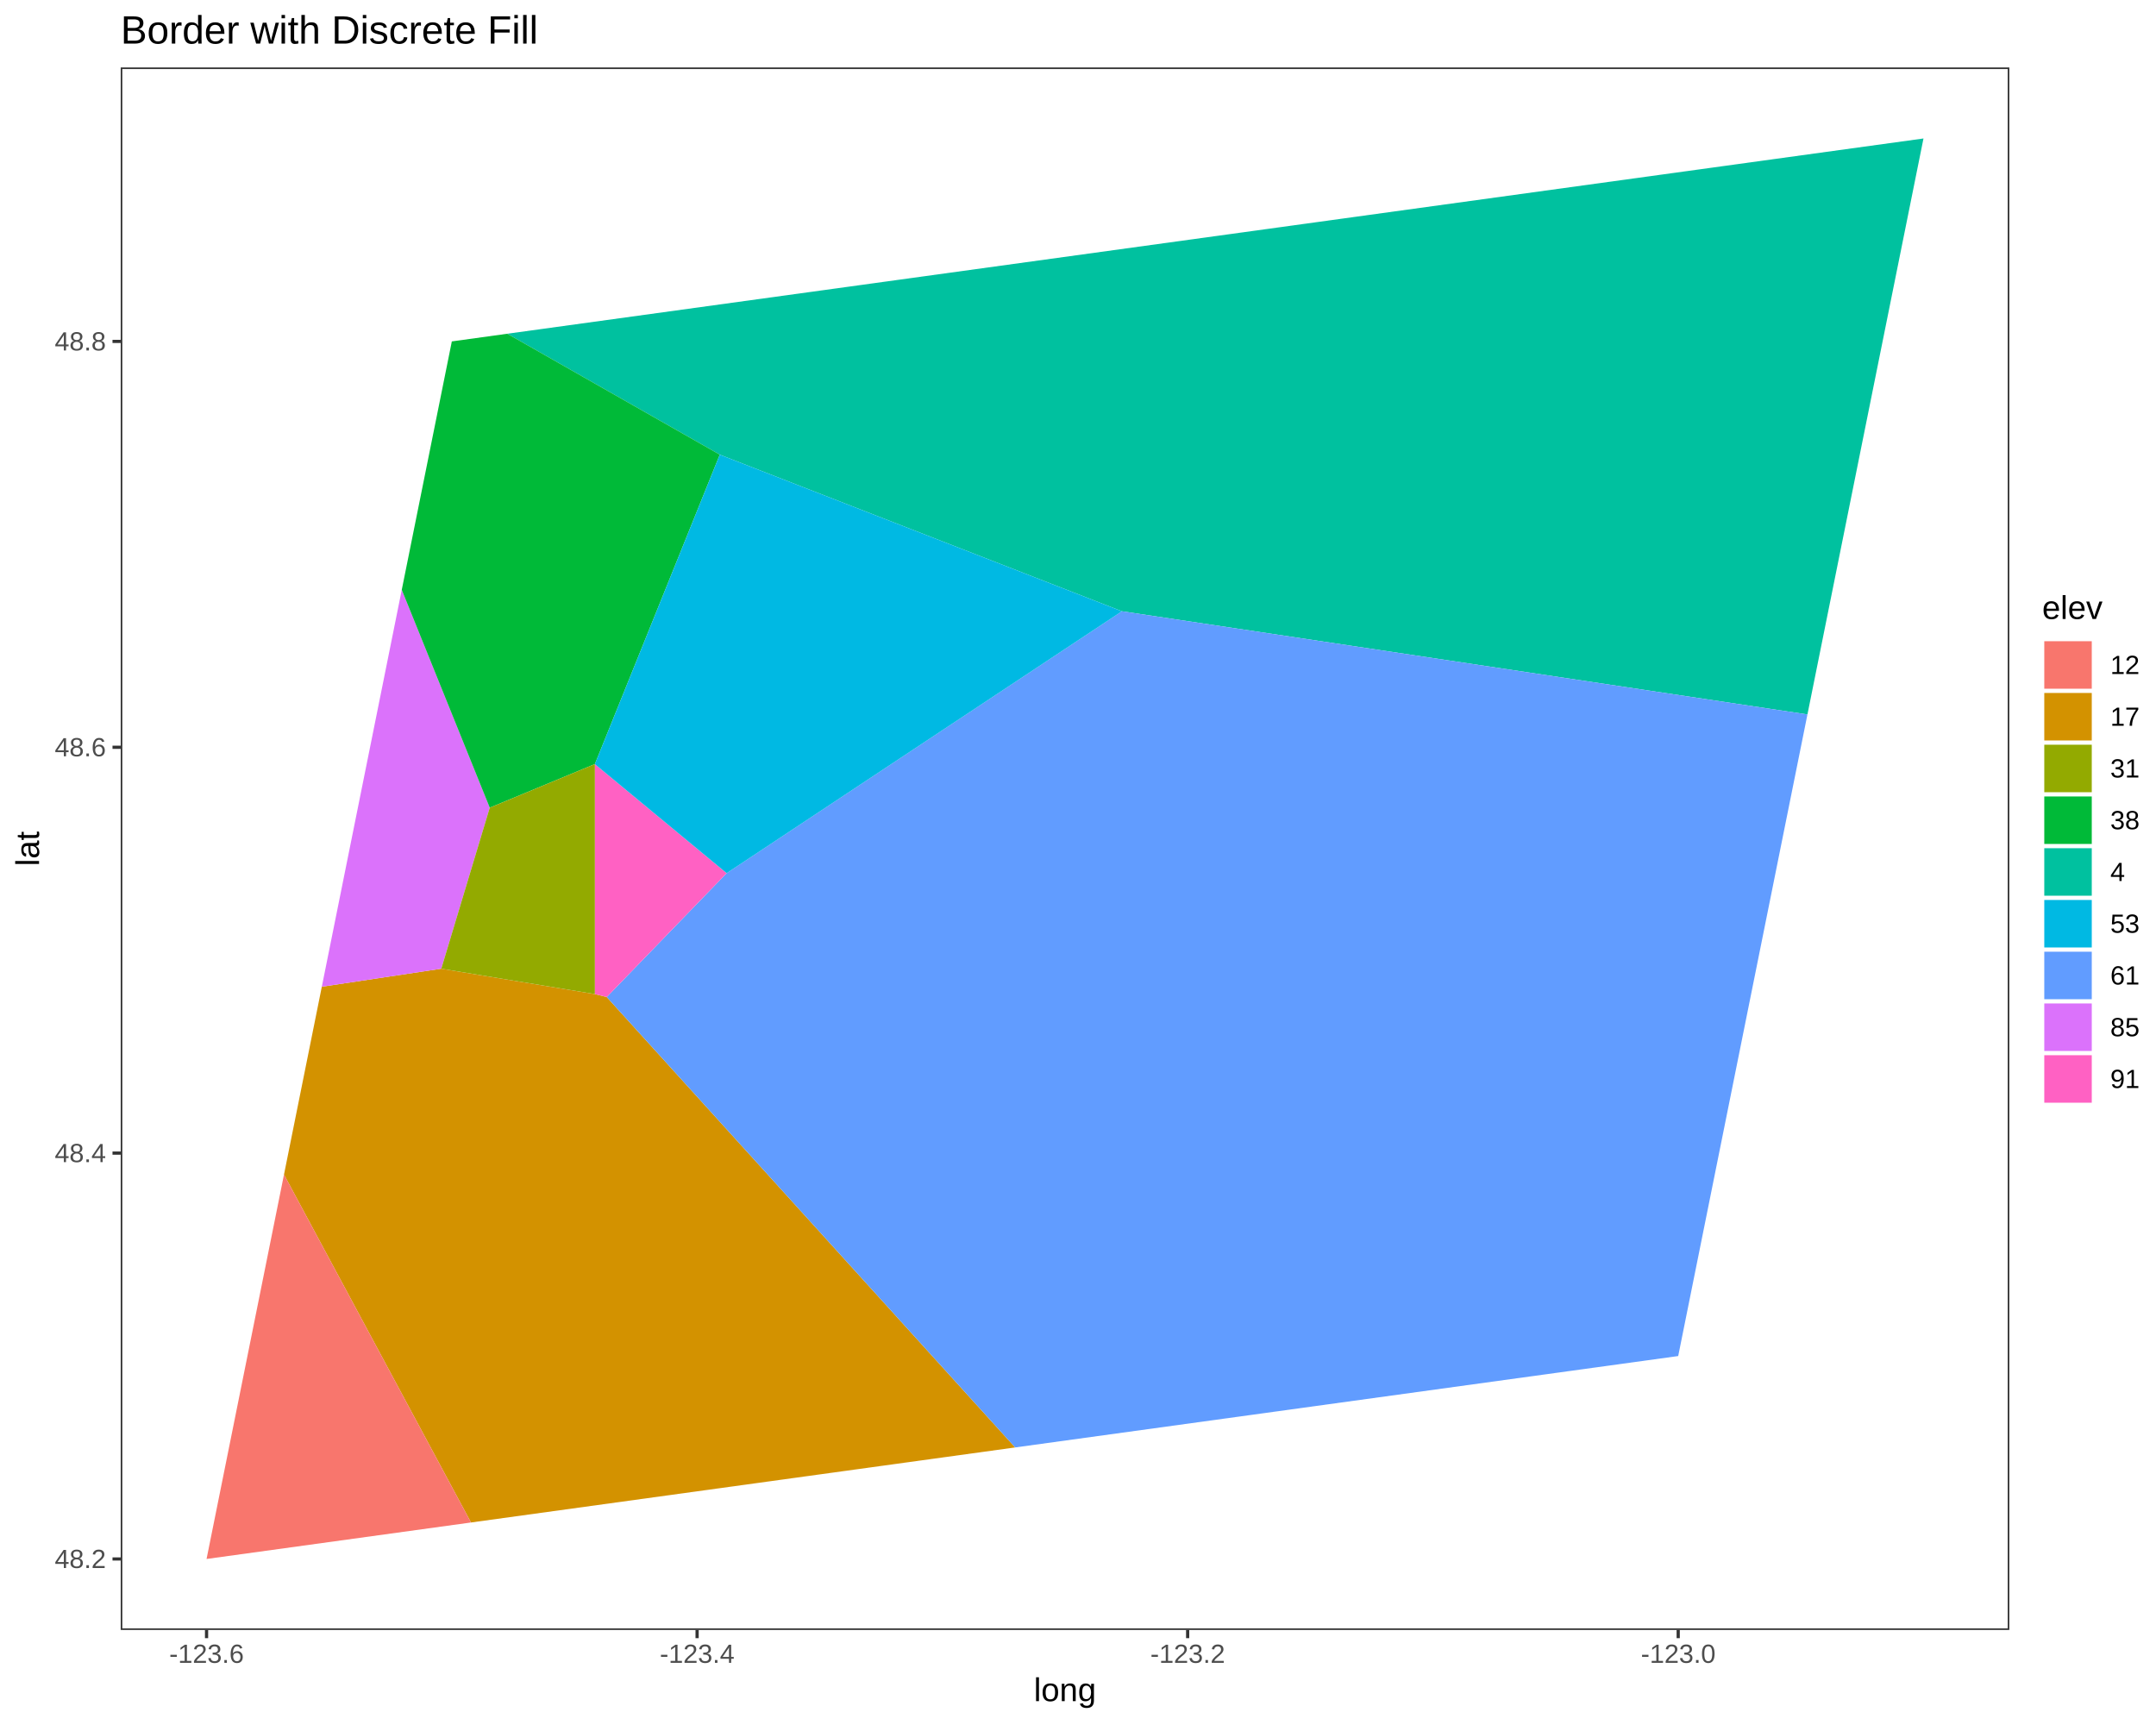
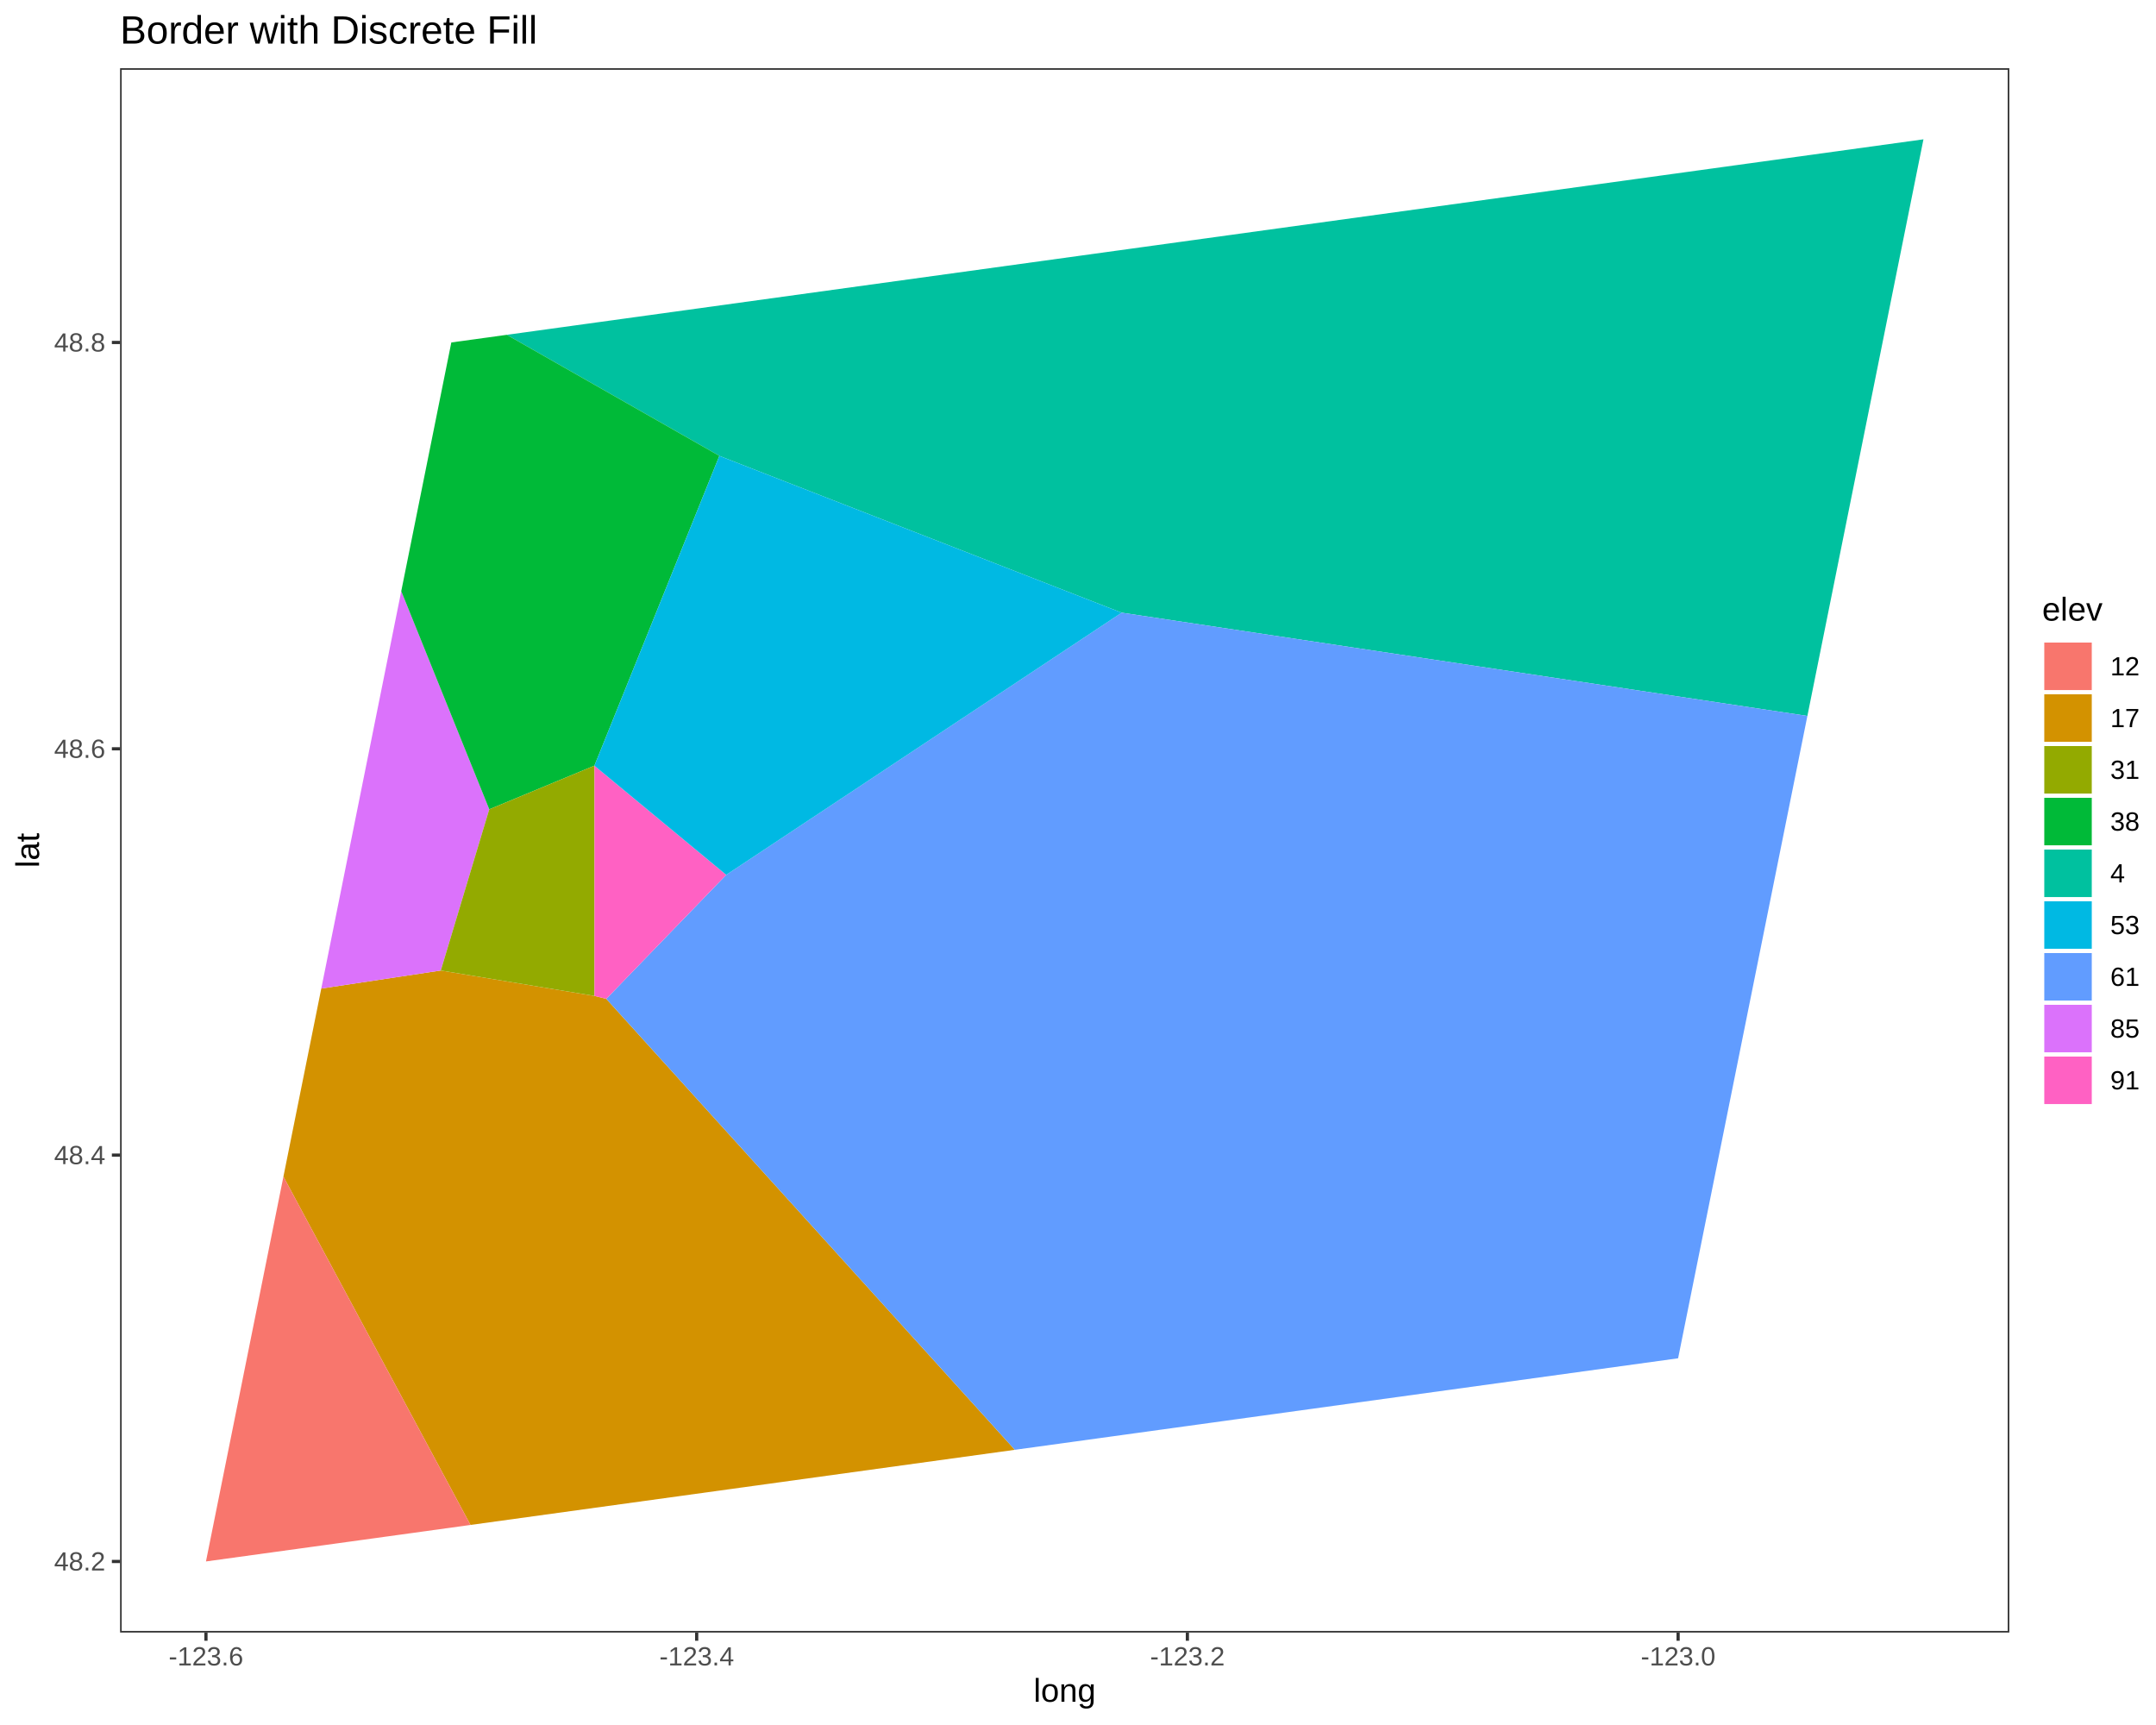
<svg xmlns="http://www.w3.org/2000/svg" viewBox="0 0 720.00 576.00">
  <defs>
    <style type="text/css">
    line, polyline, polygon, path, rect, circle {
      fill: none;
      stroke: #000000;
      stroke-linecap: round;
      stroke-linejoin: round;
      stroke-miterlimit: 10.00;
    }
  </style>
  </defs>
  <rect width="100%" height="100%" style="stroke: none; fill: #FFFFFF;" />
  <rect x="0.00" y="0.00" width="720.00" height="576.00" style="stroke-width: 1.07; stroke: #FFFFFF; fill: #FFFFFF;" />
  <defs>
-     <clipPath id="cpNDAuMzF8NjcxLjAyfDU0NC4yN3wyMi41Mg==">
-       <rect x="40.31" y="22.52" width="630.71" height="521.75" />
+     <clipPath id="cpNDAuMTB8NjcxLjAyfDU0NS4xM3wyMi43Nw==">
+       <rect x="40.10" y="22.77" width="630.92" height="522.36" />
    </clipPath>
  </defs>
-   <rect x="40.31" y="22.52" width="630.71" height="521.75" style="stroke-width: 1.07; stroke: none; fill: #FFFFFF;" clip-path="url(#cpNDAuMzF8NjcxLjAyfDU0NC4yN3wyMi41Mg==)" />
-   <polygon points="603.60,238.56 374.67,204.11 240.37,151.82 169.40,111.44 642.35,46.24 603.60,238.56 " style="stroke-width: 1.07; stroke: none; fill: #00C19F;" clip-path="url(#cpNDAuMzF8NjcxLjAyfDU0NC4yN3wyMi41Mg==)" />
-   <polygon points="202.62,332.92 339.02,483.32 157.29,508.38 94.84,392.20 107.47,329.48 147.37,323.46 198.68,331.94 202.62,332.92 " style="stroke-width: 1.07; stroke: none; fill: #D39200;" clip-path="url(#cpNDAuMzF8NjcxLjAyfDU0NC4yN3wyMi41Mg==)" />
-   <polygon points="134.17,196.95 163.55,269.70 147.37,323.46 107.47,329.48 134.17,196.95 " style="stroke-width: 1.07; stroke: none; fill: #DB72FB;" clip-path="url(#cpNDAuMzF8NjcxLjAyfDU0NC4yN3wyMi41Mg==)" />
-   <polygon points="339.02,483.32 202.62,332.92 242.66,291.56 374.67,204.11 603.60,238.56 560.44,452.80 339.02,483.32 " style="stroke-width: 1.07; stroke: none; fill: #619CFF;" clip-path="url(#cpNDAuMzF8NjcxLjAyfDU0NC4yN3wyMi41Mg==)" />
-   <polygon points="94.84,392.20 157.29,508.38 68.98,520.56 94.84,392.20 " style="stroke-width: 1.07; stroke: none; fill: #F8766D;" clip-path="url(#cpNDAuMzF8NjcxLjAyfDU0NC4yN3wyMi41Mg==)" />
-   <polygon points="240.37,151.82 198.66,255.13 163.55,269.70 134.17,196.95 150.89,114.00 169.40,111.44 240.37,151.82 " style="stroke-width: 1.07; stroke: none; fill: #00BA38;" clip-path="url(#cpNDAuMzF8NjcxLjAyfDU0NC4yN3wyMi41Mg==)" />
-   <polygon points="198.68,255.17 198.68,331.94 147.37,323.46 163.55,269.70 198.66,255.13 198.68,255.17 " style="stroke-width: 1.07; stroke: none; fill: #93AA00;" clip-path="url(#cpNDAuMzF8NjcxLjAyfDU0NC4yN3wyMi41Mg==)" />
-   <polygon points="242.66,291.56 202.62,332.92 198.68,331.94 198.68,255.17 242.66,291.56 " style="stroke-width: 1.07; stroke: none; fill: #FF61C3;" clip-path="url(#cpNDAuMzF8NjcxLjAyfDU0NC4yN3wyMi41Mg==)" />
-   <polygon points="374.67,204.11 242.66,291.56 198.68,255.17 198.66,255.13 240.37,151.82 374.67,204.11 " style="stroke-width: 1.07; stroke: none; fill: #00B9E3;" clip-path="url(#cpNDAuMzF8NjcxLjAyfDU0NC4yN3wyMi41Mg==)" />
-   <rect x="40.31" y="22.52" width="630.71" height="521.75" style="stroke-width: 1.07; stroke: #333333;" clip-path="url(#cpNDAuMzF8NjcxLjAyfDU0NC4yN3wyMi41Mg==)" />
+   <rect x="40.10" y="22.77" width="630.92" height="522.36" style="stroke-width: 1.07; stroke: none; fill: #FFFFFF;" clip-path="url(#cpNDAuMTB8NjcxLjAyfDU0NS4xM3wyMi43Nw==)" />
+   <polygon points="603.58,239.06 374.58,204.58 240.23,152.22 169.24,111.80 642.34,46.52 603.58,239.06 " style="stroke-width: 1.07; stroke: none; fill: #00C19F;" clip-path="url(#cpNDAuMTB8NjcxLjAyfDU0NS4xM3wyMi43Nw==)" />
+   <polygon points="202.47,333.53 338.91,484.11 157.12,509.20 94.65,392.88 107.29,330.09 147.21,324.06 198.53,332.55 202.47,333.53 " style="stroke-width: 1.07; stroke: none; fill: #D39200;" clip-path="url(#cpNDAuMTB8NjcxLjAyfDU0NS4xM3wyMi43Nw==)" />
+   <polygon points="134.00,197.40 163.39,270.24 147.21,324.06 107.29,330.09 134.00,197.40 " style="stroke-width: 1.07; stroke: none; fill: #DB72FB;" clip-path="url(#cpNDAuMTB8NjcxLjAyfDU0NS4xM3wyMi43Nw==)" />
+   <polygon points="338.91,484.11 202.47,333.53 242.52,292.12 374.58,204.58 603.58,239.06 560.41,453.55 338.91,484.11 " style="stroke-width: 1.07; stroke: none; fill: #619CFF;" clip-path="url(#cpNDAuMTB8NjcxLjAyfDU0NS4xM3wyMi43Nw==)" />
+   <polygon points="94.65,392.88 157.12,509.20 68.78,521.39 94.65,392.88 " style="stroke-width: 1.07; stroke: none; fill: #F8766D;" clip-path="url(#cpNDAuMTB8NjcxLjAyfDU0NS4xM3wyMi43Nw==)" />
+   <polygon points="240.23,152.22 198.50,255.66 163.39,270.24 134.00,197.40 150.72,114.35 169.24,111.80 240.23,152.22 " style="stroke-width: 1.07; stroke: none; fill: #00BA38;" clip-path="url(#cpNDAuMTB8NjcxLjAyfDU0NS4xM3wyMi43Nw==)" />
+   <polygon points="198.53,255.70 198.53,332.55 147.21,324.06 163.39,270.24 198.50,255.66 198.53,255.70 " style="stroke-width: 1.07; stroke: none; fill: #93AA00;" clip-path="url(#cpNDAuMTB8NjcxLjAyfDU0NS4xM3wyMi43Nw==)" />
+   <polygon points="242.52,292.12 202.47,333.53 198.53,332.55 198.53,255.70 242.52,292.12 " style="stroke-width: 1.07; stroke: none; fill: #FF61C3;" clip-path="url(#cpNDAuMTB8NjcxLjAyfDU0NS4xM3wyMi43Nw==)" />
+   <polygon points="374.58,204.58 242.52,292.12 198.53,255.70 198.50,255.66 240.23,152.22 374.58,204.58 " style="stroke-width: 1.07; stroke: none; fill: #00B9E3;" clip-path="url(#cpNDAuMTB8NjcxLjAyfDU0NS4xM3wyMi43Nw==)" />
+   <rect x="40.10" y="22.77" width="630.92" height="522.36" style="stroke-width: 1.07; stroke: #333333;" clip-path="url(#cpNDAuMTB8NjcxLjAyfDU0NS4xM3wyMi43Nw==)" />
  <defs>
    <clipPath id="cpMC4wMHw3MjAuMDB8NTc2LjAwfDAuMDA=">
      <rect x="0.00" y="0.00" width="720.00" height="576.00" />
    </clipPath>
  </defs>
  <g clip-path="url(#cpMC4wMHw3MjAuMDB8NTc2LjAwfDAuMDA=)">
-     <text x="18.27" y="523.58" style="font-size: 8.80px; fill: #4D4D4D; font-family: Liberation Sans;" textLength="17.11px" lengthAdjust="spacingAndGlyphs">48.2</text>
+     <text x="18.06" y="524.41" style="font-size: 8.80px; fill: #4D4D4D; font-family: Liberation Sans;" textLength="17.11px" lengthAdjust="spacingAndGlyphs">48.2</text>
  </g>
  <g clip-path="url(#cpMC4wMHw3MjAuMDB8NTc2LjAwfDAuMDA=)">
-     <text x="18.27" y="388.06" style="font-size: 8.80px; fill: #4D4D4D; font-family: Liberation Sans;" textLength="17.11px" lengthAdjust="spacingAndGlyphs">48.4</text>
+     <text x="18.06" y="388.73" style="font-size: 8.80px; fill: #4D4D4D; font-family: Liberation Sans;" textLength="17.11px" lengthAdjust="spacingAndGlyphs">48.4</text>
  </g>
  <g clip-path="url(#cpMC4wMHw3MjAuMDB8NTc2LjAwfDAuMDA=)">
-     <text x="18.27" y="252.54" style="font-size: 8.80px; fill: #4D4D4D; font-family: Liberation Sans;" textLength="17.11px" lengthAdjust="spacingAndGlyphs">48.6</text>
+     <text x="18.06" y="253.05" style="font-size: 8.80px; fill: #4D4D4D; font-family: Liberation Sans;" textLength="17.11px" lengthAdjust="spacingAndGlyphs">48.6</text>
  </g>
  <g clip-path="url(#cpMC4wMHw3MjAuMDB8NTc2LjAwfDAuMDA=)">
-     <text x="18.27" y="117.02" style="font-size: 8.80px; fill: #4D4D4D; font-family: Liberation Sans;" textLength="17.11px" lengthAdjust="spacingAndGlyphs">48.8</text>
+     <text x="18.06" y="117.38" style="font-size: 8.80px; fill: #4D4D4D; font-family: Liberation Sans;" textLength="17.11px" lengthAdjust="spacingAndGlyphs">48.8</text>
  </g>
-   <polyline points="37.57,520.56 40.31,520.56 " style="stroke-width: 1.07; stroke: #333333; stroke-linecap: butt;" clip-path="url(#cpMC4wMHw3MjAuMDB8NTc2LjAwfDAuMDA=)" />
-   <polyline points="37.57,385.04 40.31,385.04 " style="stroke-width: 1.07; stroke: #333333; stroke-linecap: butt;" clip-path="url(#cpMC4wMHw3MjAuMDB8NTc2LjAwfDAuMDA=)" />
-   <polyline points="37.57,249.52 40.31,249.52 " style="stroke-width: 1.07; stroke: #333333; stroke-linecap: butt;" clip-path="url(#cpMC4wMHw3MjAuMDB8NTc2LjAwfDAuMDA=)" />
-   <polyline points="37.57,114.00 40.31,114.00 " style="stroke-width: 1.07; stroke: #333333; stroke-linecap: butt;" clip-path="url(#cpMC4wMHw3MjAuMDB8NTc2LjAwfDAuMDA=)" />
-   <polyline points="68.98,547.01 68.98,544.27 " style="stroke-width: 1.07; stroke: #333333; stroke-linecap: butt;" clip-path="url(#cpMC4wMHw3MjAuMDB8NTc2LjAwfDAuMDA=)" />
-   <polyline points="232.80,547.01 232.80,544.27 " style="stroke-width: 1.07; stroke: #333333; stroke-linecap: butt;" clip-path="url(#cpMC4wMHw3MjAuMDB8NTc2LjAwfDAuMDA=)" />
-   <polyline points="396.62,547.01 396.62,544.27 " style="stroke-width: 1.07; stroke: #333333; stroke-linecap: butt;" clip-path="url(#cpMC4wMHw3MjAuMDB8NTc2LjAwfDAuMDA=)" />
-   <polyline points="560.44,547.01 560.44,544.27 " style="stroke-width: 1.07; stroke: #333333; stroke-linecap: butt;" clip-path="url(#cpMC4wMHw3MjAuMDB8NTc2LjAwfDAuMDA=)" />
+   <polyline points="37.36,521.39 40.10,521.39 " style="stroke-width: 1.07; stroke: #333333; stroke-linecap: butt;" clip-path="url(#cpMC4wMHw3MjAuMDB8NTc2LjAwfDAuMDA=)" />
+   <polyline points="37.36,385.71 40.10,385.71 " style="stroke-width: 1.07; stroke: #333333; stroke-linecap: butt;" clip-path="url(#cpMC4wMHw3MjAuMDB8NTc2LjAwfDAuMDA=)" />
+   <polyline points="37.36,250.03 40.10,250.03 " style="stroke-width: 1.07; stroke: #333333; stroke-linecap: butt;" clip-path="url(#cpMC4wMHw3MjAuMDB8NTc2LjAwfDAuMDA=)" />
+   <polyline points="37.36,114.35 40.10,114.35 " style="stroke-width: 1.07; stroke: #333333; stroke-linecap: butt;" clip-path="url(#cpMC4wMHw3MjAuMDB8NTc2LjAwfDAuMDA=)" />
+   <polyline points="68.78,547.87 68.78,545.13 " style="stroke-width: 1.07; stroke: #333333; stroke-linecap: butt;" clip-path="url(#cpMC4wMHw3MjAuMDB8NTc2LjAwfDAuMDA=)" />
+   <polyline points="232.66,547.87 232.66,545.13 " style="stroke-width: 1.07; stroke: #333333; stroke-linecap: butt;" clip-path="url(#cpMC4wMHw3MjAuMDB8NTc2LjAwfDAuMDA=)" />
+   <polyline points="396.53,547.87 396.53,545.13 " style="stroke-width: 1.07; stroke: #333333; stroke-linecap: butt;" clip-path="url(#cpMC4wMHw3MjAuMDB8NTc2LjAwfDAuMDA=)" />
+   <polyline points="560.41,547.87 560.41,545.13 " style="stroke-width: 1.07; stroke: #333333; stroke-linecap: butt;" clip-path="url(#cpMC4wMHw3MjAuMDB8NTc2LjAwfDAuMDA=)" />
  <g clip-path="url(#cpMC4wMHw3MjAuMDB8NTc2LjAwfDAuMDA=)">
-     <text x="56.51" y="555.25" style="font-size: 8.80px; fill: #4D4D4D; font-family: Liberation Sans;" textLength="24.92px" lengthAdjust="spacingAndGlyphs">-123.6</text>
+     <text x="56.32" y="556.11" style="font-size: 8.80px; fill: #4D4D4D; font-family: Liberation Sans;" textLength="24.92px" lengthAdjust="spacingAndGlyphs">-123.6</text>
  </g>
  <g clip-path="url(#cpMC4wMHw3MjAuMDB8NTc2LjAwfDAuMDA=)">
-     <text x="220.34" y="555.25" style="font-size: 8.80px; fill: #4D4D4D; font-family: Liberation Sans;" textLength="24.92px" lengthAdjust="spacingAndGlyphs">-123.4</text>
+     <text x="220.20" y="556.11" style="font-size: 8.80px; fill: #4D4D4D; font-family: Liberation Sans;" textLength="24.92px" lengthAdjust="spacingAndGlyphs">-123.4</text>
  </g>
  <g clip-path="url(#cpMC4wMHw3MjAuMDB8NTc2LjAwfDAuMDA=)">
-     <text x="384.16" y="555.25" style="font-size: 8.80px; fill: #4D4D4D; font-family: Liberation Sans;" textLength="24.92px" lengthAdjust="spacingAndGlyphs">-123.2</text>
+     <text x="384.07" y="556.11" style="font-size: 8.80px; fill: #4D4D4D; font-family: Liberation Sans;" textLength="24.92px" lengthAdjust="spacingAndGlyphs">-123.2</text>
  </g>
  <g clip-path="url(#cpMC4wMHw3MjAuMDB8NTc2LjAwfDAuMDA=)">
-     <text x="547.98" y="555.25" style="font-size: 8.80px; fill: #4D4D4D; font-family: Liberation Sans;" textLength="24.92px" lengthAdjust="spacingAndGlyphs">-123.0</text>
+     <text x="547.94" y="556.11" style="font-size: 8.80px; fill: #4D4D4D; font-family: Liberation Sans;" textLength="24.92px" lengthAdjust="spacingAndGlyphs">-123.0</text>
  </g>
  <g clip-path="url(#cpMC4wMHw3MjAuMDB8NTc2LjAwfDAuMDA=)">
-     <text x="345.26" y="568.04" style="font-size: 11.00px; font-family: Liberation Sans;" textLength="20.81px" lengthAdjust="spacingAndGlyphs">long</text>
+     <text x="345.16" y="568.24" style="font-size: 11.00px; font-family: Liberation Sans;" textLength="20.81px" lengthAdjust="spacingAndGlyphs">long</text>
  </g>
  <g clip-path="url(#cpMC4wMHw3MjAuMDB8NTc2LjAwfDAuMDA=)">
-     <text transform="translate(13.04,289.21) rotate(-90)" style="font-size: 11.00px; font-family: Liberation Sans;" textLength="11.62px" lengthAdjust="spacingAndGlyphs">lat</text>
+     <text transform="translate(13.04,289.76) rotate(-90)" style="font-size: 11.00px; font-family: Liberation Sans;" textLength="11.62px" lengthAdjust="spacingAndGlyphs">lat</text>
  </g>
-   <rect x="681.98" y="197.87" width="32.54" height="171.05" style="stroke-width: 1.07; stroke: none; fill: #FFFFFF;" clip-path="url(#cpMC4wMHw3MjAuMDB8NTc2LjAwfDAuMDA=)" />
+   <rect x="681.98" y="198.53" width="32.54" height="170.84" style="stroke-width: 1.07; stroke: none; fill: #FFFFFF;" clip-path="url(#cpMC4wMHw3MjAuMDB8NTc2LjAwfDAuMDA=)" />
  <g clip-path="url(#cpMC4wMHw3MjAuMDB8NTc2LjAwfDAuMDA=)">
-     <text x="681.98" y="206.68" style="font-size: 11.00px; font-family: Liberation Sans;" textLength="20.19px" lengthAdjust="spacingAndGlyphs">elev</text>
+     <text x="681.98" y="207.23" style="font-size: 11.00px; font-family: Liberation Sans;" textLength="20.19px" lengthAdjust="spacingAndGlyphs">elev</text>
  </g>
-   <rect x="681.98" y="213.40" width="17.28" height="17.28" style="stroke-width: 1.07; stroke: none; fill: #FFFFFF;" clip-path="url(#cpMC4wMHw3MjAuMDB8NTc2LjAwfDAuMDA=)" />
-   <rect x="682.69" y="214.11" width="15.86" height="15.86" style="stroke-width: 1.07; stroke: none; stroke-linejoin: miter; fill: #F8766D;" clip-path="url(#cpMC4wMHw3MjAuMDB8NTc2LjAwfDAuMDA=)" />
-   <rect x="681.98" y="230.68" width="17.28" height="17.28" style="stroke-width: 1.07; stroke: none; fill: #FFFFFF;" clip-path="url(#cpMC4wMHw3MjAuMDB8NTc2LjAwfDAuMDA=)" />
-   <rect x="682.69" y="231.39" width="15.86" height="15.86" style="stroke-width: 1.07; stroke: none; stroke-linejoin: miter; fill: #D39200;" clip-path="url(#cpMC4wMHw3MjAuMDB8NTc2LjAwfDAuMDA=)" />
-   <rect x="681.98" y="247.96" width="17.28" height="17.28" style="stroke-width: 1.07; stroke: none; fill: #FFFFFF;" clip-path="url(#cpMC4wMHw3MjAuMDB8NTc2LjAwfDAuMDA=)" />
-   <rect x="682.69" y="248.67" width="15.86" height="15.86" style="stroke-width: 1.07; stroke: none; stroke-linejoin: miter; fill: #93AA00;" clip-path="url(#cpMC4wMHw3MjAuMDB8NTc2LjAwfDAuMDA=)" />
-   <rect x="681.98" y="265.24" width="17.28" height="17.28" style="stroke-width: 1.07; stroke: none; fill: #FFFFFF;" clip-path="url(#cpMC4wMHw3MjAuMDB8NTc2LjAwfDAuMDA=)" />
-   <rect x="682.69" y="265.95" width="15.86" height="15.86" style="stroke-width: 1.07; stroke: none; stroke-linejoin: miter; fill: #00BA38;" clip-path="url(#cpMC4wMHw3MjAuMDB8NTc2LjAwfDAuMDA=)" />
-   <rect x="681.98" y="282.52" width="17.28" height="17.28" style="stroke-width: 1.07; stroke: none; fill: #FFFFFF;" clip-path="url(#cpMC4wMHw3MjAuMDB8NTc2LjAwfDAuMDA=)" />
-   <rect x="682.69" y="283.23" width="15.86" height="15.86" style="stroke-width: 1.07; stroke: none; stroke-linejoin: miter; fill: #00C19F;" clip-path="url(#cpMC4wMHw3MjAuMDB8NTc2LjAwfDAuMDA=)" />
-   <rect x="681.98" y="299.80" width="17.28" height="17.28" style="stroke-width: 1.07; stroke: none; fill: #FFFFFF;" clip-path="url(#cpMC4wMHw3MjAuMDB8NTc2LjAwfDAuMDA=)" />
-   <rect x="682.69" y="300.51" width="15.86" height="15.86" style="stroke-width: 1.07; stroke: none; stroke-linejoin: miter; fill: #00B9E3;" clip-path="url(#cpMC4wMHw3MjAuMDB8NTc2LjAwfDAuMDA=)" />
-   <rect x="681.98" y="317.08" width="17.28" height="17.28" style="stroke-width: 1.07; stroke: none; fill: #FFFFFF;" clip-path="url(#cpMC4wMHw3MjAuMDB8NTc2LjAwfDAuMDA=)" />
-   <rect x="682.69" y="317.79" width="15.86" height="15.86" style="stroke-width: 1.07; stroke: none; stroke-linejoin: miter; fill: #619CFF;" clip-path="url(#cpMC4wMHw3MjAuMDB8NTc2LjAwfDAuMDA=)" />
-   <rect x="681.98" y="334.36" width="17.28" height="17.28" style="stroke-width: 1.07; stroke: none; fill: #FFFFFF;" clip-path="url(#cpMC4wMHw3MjAuMDB8NTc2LjAwfDAuMDA=)" />
-   <rect x="682.69" y="335.07" width="15.86" height="15.86" style="stroke-width: 1.07; stroke: none; stroke-linejoin: miter; fill: #DB72FB;" clip-path="url(#cpMC4wMHw3MjAuMDB8NTc2LjAwfDAuMDA=)" />
-   <rect x="681.98" y="351.64" width="17.28" height="17.28" style="stroke-width: 1.07; stroke: none; fill: #FFFFFF;" clip-path="url(#cpMC4wMHw3MjAuMDB8NTc2LjAwfDAuMDA=)" />
-   <rect x="682.69" y="352.35" width="15.86" height="15.86" style="stroke-width: 1.07; stroke: none; stroke-linejoin: miter; fill: #FF61C3;" clip-path="url(#cpMC4wMHw3MjAuMDB8NTc2LjAwfDAuMDA=)" />
+   <rect x="681.98" y="213.85" width="17.28" height="17.28" style="stroke-width: 1.07; stroke: none; fill: #FFFFFF;" clip-path="url(#cpMC4wMHw3MjAuMDB8NTc2LjAwfDAuMDA=)" />
+   <rect x="682.69" y="214.56" width="15.86" height="15.86" style="stroke-width: 1.07; stroke: none; stroke-linecap: square; stroke-linejoin: miter; fill: #F8766D;" clip-path="url(#cpMC4wMHw3MjAuMDB8NTc2LjAwfDAuMDA=)" />
+   <rect x="681.98" y="231.13" width="17.28" height="17.28" style="stroke-width: 1.07; stroke: none; fill: #FFFFFF;" clip-path="url(#cpMC4wMHw3MjAuMDB8NTc2LjAwfDAuMDA=)" />
+   <rect x="682.69" y="231.84" width="15.86" height="15.86" style="stroke-width: 1.07; stroke: none; stroke-linecap: square; stroke-linejoin: miter; fill: #D39200;" clip-path="url(#cpMC4wMHw3MjAuMDB8NTc2LjAwfDAuMDA=)" />
+   <rect x="681.98" y="248.41" width="17.28" height="17.28" style="stroke-width: 1.07; stroke: none; fill: #FFFFFF;" clip-path="url(#cpMC4wMHw3MjAuMDB8NTc2LjAwfDAuMDA=)" />
+   <rect x="682.69" y="249.12" width="15.86" height="15.86" style="stroke-width: 1.07; stroke: none; stroke-linecap: square; stroke-linejoin: miter; fill: #93AA00;" clip-path="url(#cpMC4wMHw3MjAuMDB8NTc2LjAwfDAuMDA=)" />
+   <rect x="681.98" y="265.69" width="17.28" height="17.28" style="stroke-width: 1.07; stroke: none; fill: #FFFFFF;" clip-path="url(#cpMC4wMHw3MjAuMDB8NTc2LjAwfDAuMDA=)" />
+   <rect x="682.69" y="266.40" width="15.86" height="15.86" style="stroke-width: 1.07; stroke: none; stroke-linecap: square; stroke-linejoin: miter; fill: #00BA38;" clip-path="url(#cpMC4wMHw3MjAuMDB8NTc2LjAwfDAuMDA=)" />
+   <rect x="681.98" y="282.97" width="17.28" height="17.28" style="stroke-width: 1.07; stroke: none; fill: #FFFFFF;" clip-path="url(#cpMC4wMHw3MjAuMDB8NTc2LjAwfDAuMDA=)" />
+   <rect x="682.69" y="283.68" width="15.86" height="15.86" style="stroke-width: 1.07; stroke: none; stroke-linecap: square; stroke-linejoin: miter; fill: #00C19F;" clip-path="url(#cpMC4wMHw3MjAuMDB8NTc2LjAwfDAuMDA=)" />
+   <rect x="681.98" y="300.25" width="17.28" height="17.28" style="stroke-width: 1.07; stroke: none; fill: #FFFFFF;" clip-path="url(#cpMC4wMHw3MjAuMDB8NTc2LjAwfDAuMDA=)" />
+   <rect x="682.69" y="300.96" width="15.86" height="15.86" style="stroke-width: 1.07; stroke: none; stroke-linecap: square; stroke-linejoin: miter; fill: #00B9E3;" clip-path="url(#cpMC4wMHw3MjAuMDB8NTc2LjAwfDAuMDA=)" />
+   <rect x="681.98" y="317.53" width="17.28" height="17.28" style="stroke-width: 1.07; stroke: none; fill: #FFFFFF;" clip-path="url(#cpMC4wMHw3MjAuMDB8NTc2LjAwfDAuMDA=)" />
+   <rect x="682.69" y="318.24" width="15.86" height="15.86" style="stroke-width: 1.07; stroke: none; stroke-linecap: square; stroke-linejoin: miter; fill: #619CFF;" clip-path="url(#cpMC4wMHw3MjAuMDB8NTc2LjAwfDAuMDA=)" />
+   <rect x="681.98" y="334.81" width="17.28" height="17.28" style="stroke-width: 1.07; stroke: none; fill: #FFFFFF;" clip-path="url(#cpMC4wMHw3MjAuMDB8NTc2LjAwfDAuMDA=)" />
+   <rect x="682.69" y="335.52" width="15.86" height="15.86" style="stroke-width: 1.07; stroke: none; stroke-linecap: square; stroke-linejoin: miter; fill: #DB72FB;" clip-path="url(#cpMC4wMHw3MjAuMDB8NTc2LjAwfDAuMDA=)" />
+   <rect x="681.98" y="352.09" width="17.28" height="17.28" style="stroke-width: 1.07; stroke: none; fill: #FFFFFF;" clip-path="url(#cpMC4wMHw3MjAuMDB8NTc2LjAwfDAuMDA=)" />
+   <rect x="682.69" y="352.80" width="15.86" height="15.86" style="stroke-width: 1.07; stroke: none; stroke-linecap: square; stroke-linejoin: miter; fill: #FF61C3;" clip-path="url(#cpMC4wMHw3MjAuMDB8NTc2LjAwfDAuMDA=)" />
  <g clip-path="url(#cpMC4wMHw3MjAuMDB8NTc2LjAwfDAuMDA=)">
-     <text x="704.74" y="225.06" style="font-size: 8.80px; font-family: Liberation Sans;" textLength="9.78px" lengthAdjust="spacingAndGlyphs">12</text>
+     <text x="704.74" y="225.52" style="font-size: 8.80px; font-family: Liberation Sans;" textLength="9.78px" lengthAdjust="spacingAndGlyphs">12</text>
  </g>
  <g clip-path="url(#cpMC4wMHw3MjAuMDB8NTc2LjAwfDAuMDA=)">
-     <text x="704.74" y="242.34" style="font-size: 8.80px; font-family: Liberation Sans;" textLength="9.78px" lengthAdjust="spacingAndGlyphs">17</text>
+     <text x="704.74" y="242.80" style="font-size: 8.80px; font-family: Liberation Sans;" textLength="9.78px" lengthAdjust="spacingAndGlyphs">17</text>
  </g>
  <g clip-path="url(#cpMC4wMHw3MjAuMDB8NTc2LjAwfDAuMDA=)">
-     <text x="704.74" y="259.62" style="font-size: 8.80px; font-family: Liberation Sans;" textLength="9.78px" lengthAdjust="spacingAndGlyphs">31</text>
+     <text x="704.74" y="260.08" style="font-size: 8.80px; font-family: Liberation Sans;" textLength="9.78px" lengthAdjust="spacingAndGlyphs">31</text>
  </g>
  <g clip-path="url(#cpMC4wMHw3MjAuMDB8NTc2LjAwfDAuMDA=)">
-     <text x="704.74" y="276.90" style="font-size: 8.80px; font-family: Liberation Sans;" textLength="9.78px" lengthAdjust="spacingAndGlyphs">38</text>
+     <text x="704.74" y="277.36" style="font-size: 8.80px; font-family: Liberation Sans;" textLength="9.78px" lengthAdjust="spacingAndGlyphs">38</text>
  </g>
  <g clip-path="url(#cpMC4wMHw3MjAuMDB8NTc2LjAwfDAuMDA=)">
-     <text x="704.74" y="294.18" style="font-size: 8.80px; font-family: Liberation Sans;" textLength="4.89px" lengthAdjust="spacingAndGlyphs">4</text>
+     <text x="704.74" y="294.64" style="font-size: 8.80px; font-family: Liberation Sans;" textLength="4.89px" lengthAdjust="spacingAndGlyphs">4</text>
  </g>
  <g clip-path="url(#cpMC4wMHw3MjAuMDB8NTc2LjAwfDAuMDA=)">
-     <text x="704.74" y="311.46" style="font-size: 8.80px; font-family: Liberation Sans;" textLength="9.78px" lengthAdjust="spacingAndGlyphs">53</text>
+     <text x="704.74" y="311.92" style="font-size: 8.80px; font-family: Liberation Sans;" textLength="9.78px" lengthAdjust="spacingAndGlyphs">53</text>
  </g>
  <g clip-path="url(#cpMC4wMHw3MjAuMDB8NTc2LjAwfDAuMDA=)">
-     <text x="704.74" y="328.74" style="font-size: 8.80px; font-family: Liberation Sans;" textLength="9.78px" lengthAdjust="spacingAndGlyphs">61</text>
+     <text x="704.74" y="329.20" style="font-size: 8.80px; font-family: Liberation Sans;" textLength="9.78px" lengthAdjust="spacingAndGlyphs">61</text>
  </g>
  <g clip-path="url(#cpMC4wMHw3MjAuMDB8NTc2LjAwfDAuMDA=)">
-     <text x="704.74" y="346.02" style="font-size: 8.80px; font-family: Liberation Sans;" textLength="9.78px" lengthAdjust="spacingAndGlyphs">85</text>
+     <text x="704.74" y="346.48" style="font-size: 8.80px; font-family: Liberation Sans;" textLength="9.78px" lengthAdjust="spacingAndGlyphs">85</text>
  </g>
  <g clip-path="url(#cpMC4wMHw3MjAuMDB8NTc2LjAwfDAuMDA=)">
-     <text x="704.74" y="363.30" style="font-size: 8.80px; font-family: Liberation Sans;" textLength="9.78px" lengthAdjust="spacingAndGlyphs">91</text>
+     <text x="704.74" y="363.76" style="font-size: 8.80px; font-family: Liberation Sans;" textLength="9.78px" lengthAdjust="spacingAndGlyphs">91</text>
  </g>
  <g clip-path="url(#cpMC4wMHw3MjAuMDB8NTc2LjAwfDAuMDA=)">
-     <text x="40.31" y="14.56" style="font-size: 13.20px; font-family: Liberation Sans;" textLength="139.22px" lengthAdjust="spacingAndGlyphs">Border with Discrete Fill</text>
+     <text x="40.10" y="14.56" style="font-size: 13.20px; font-family: Liberation Sans;" textLength="139.22px" lengthAdjust="spacingAndGlyphs">Border with Discrete Fill</text>
  </g>
</svg>
